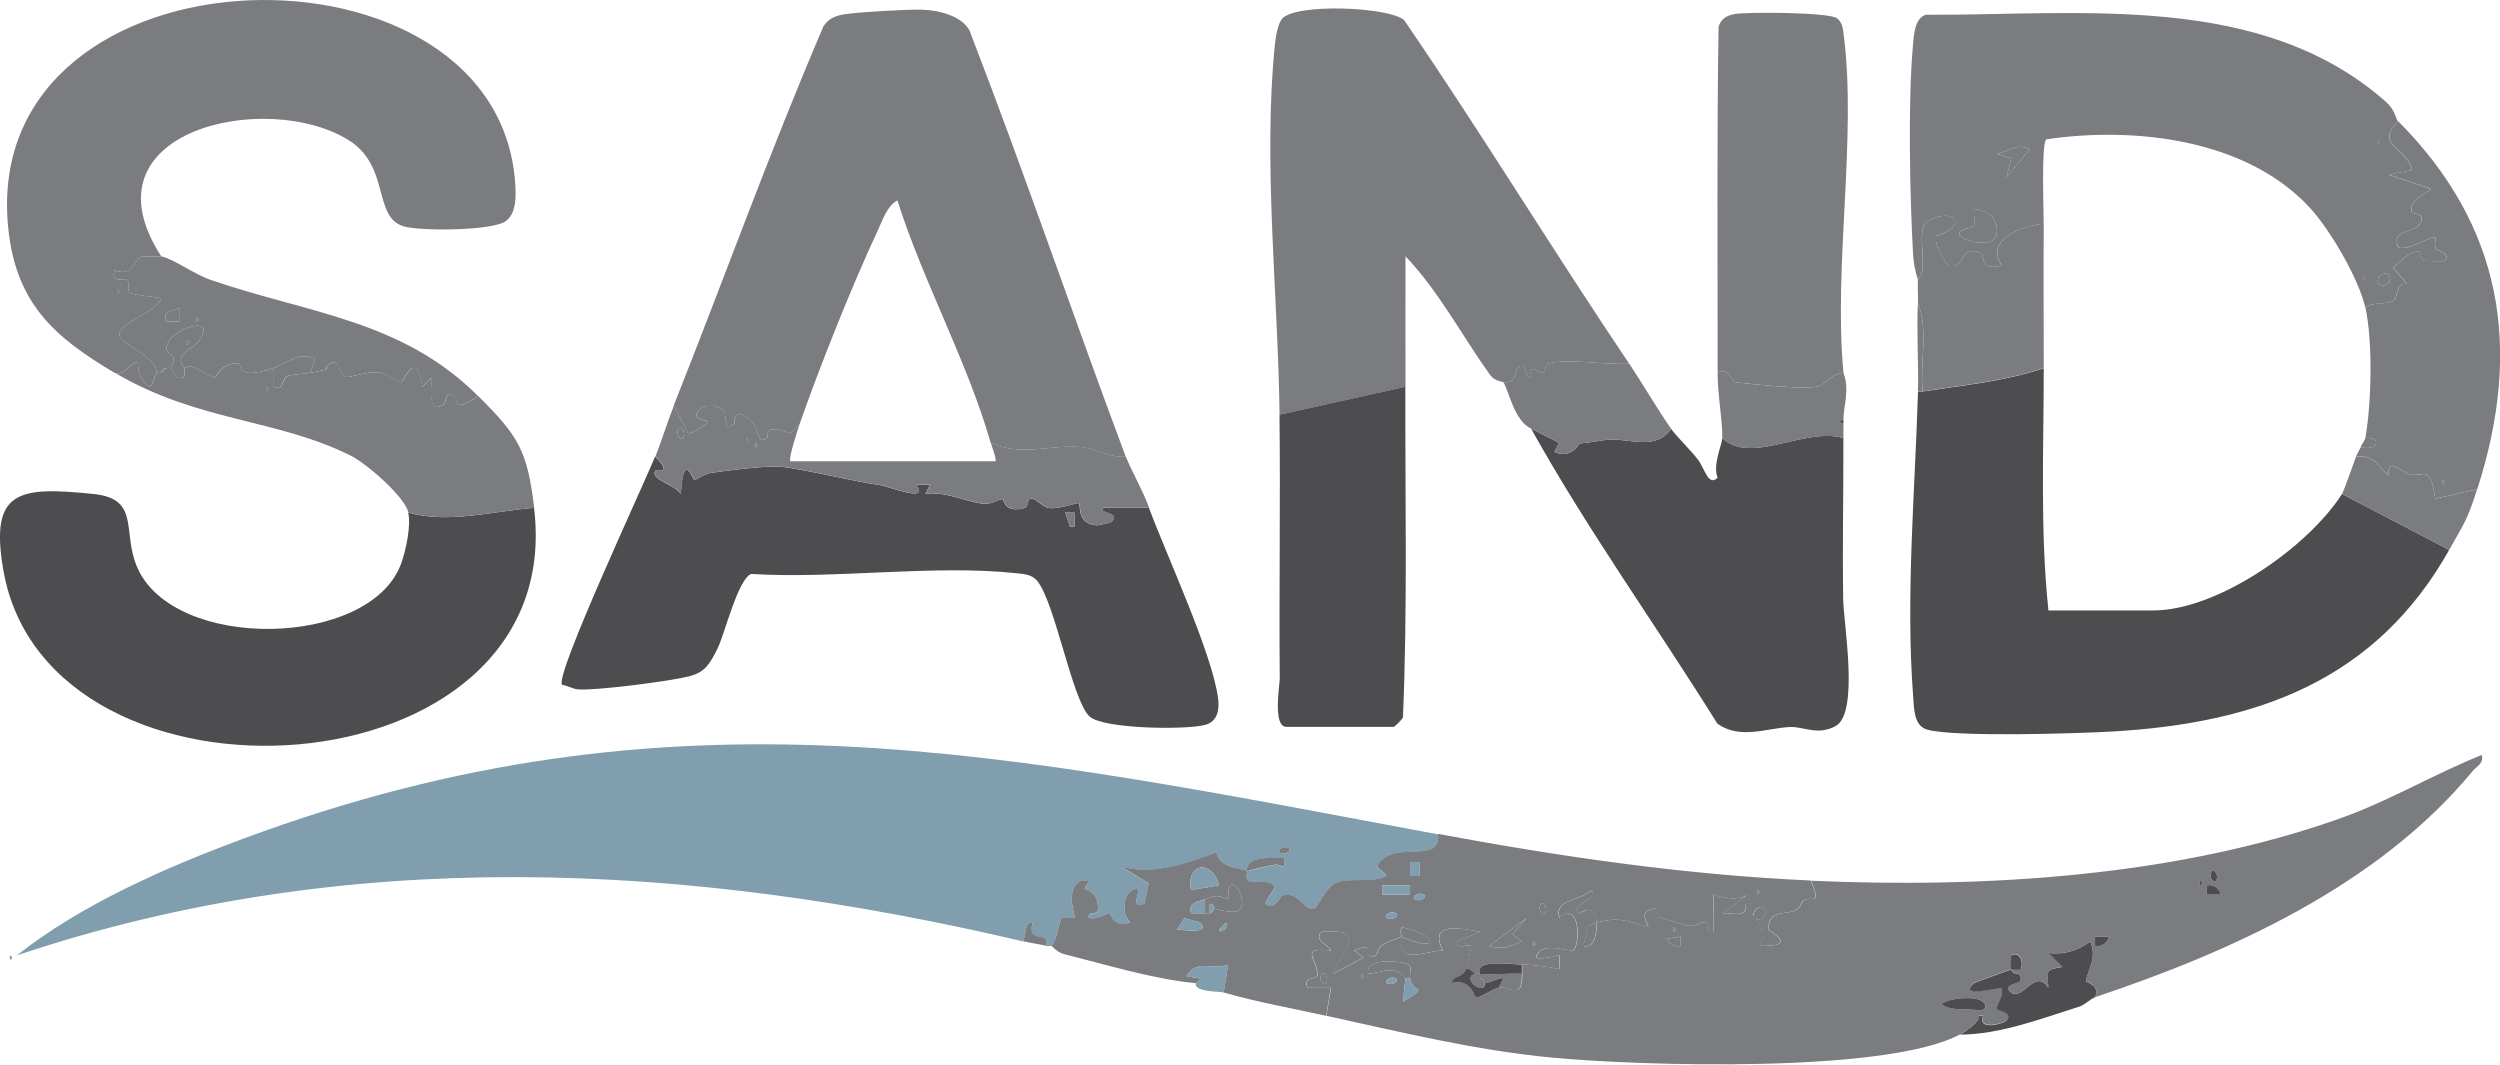
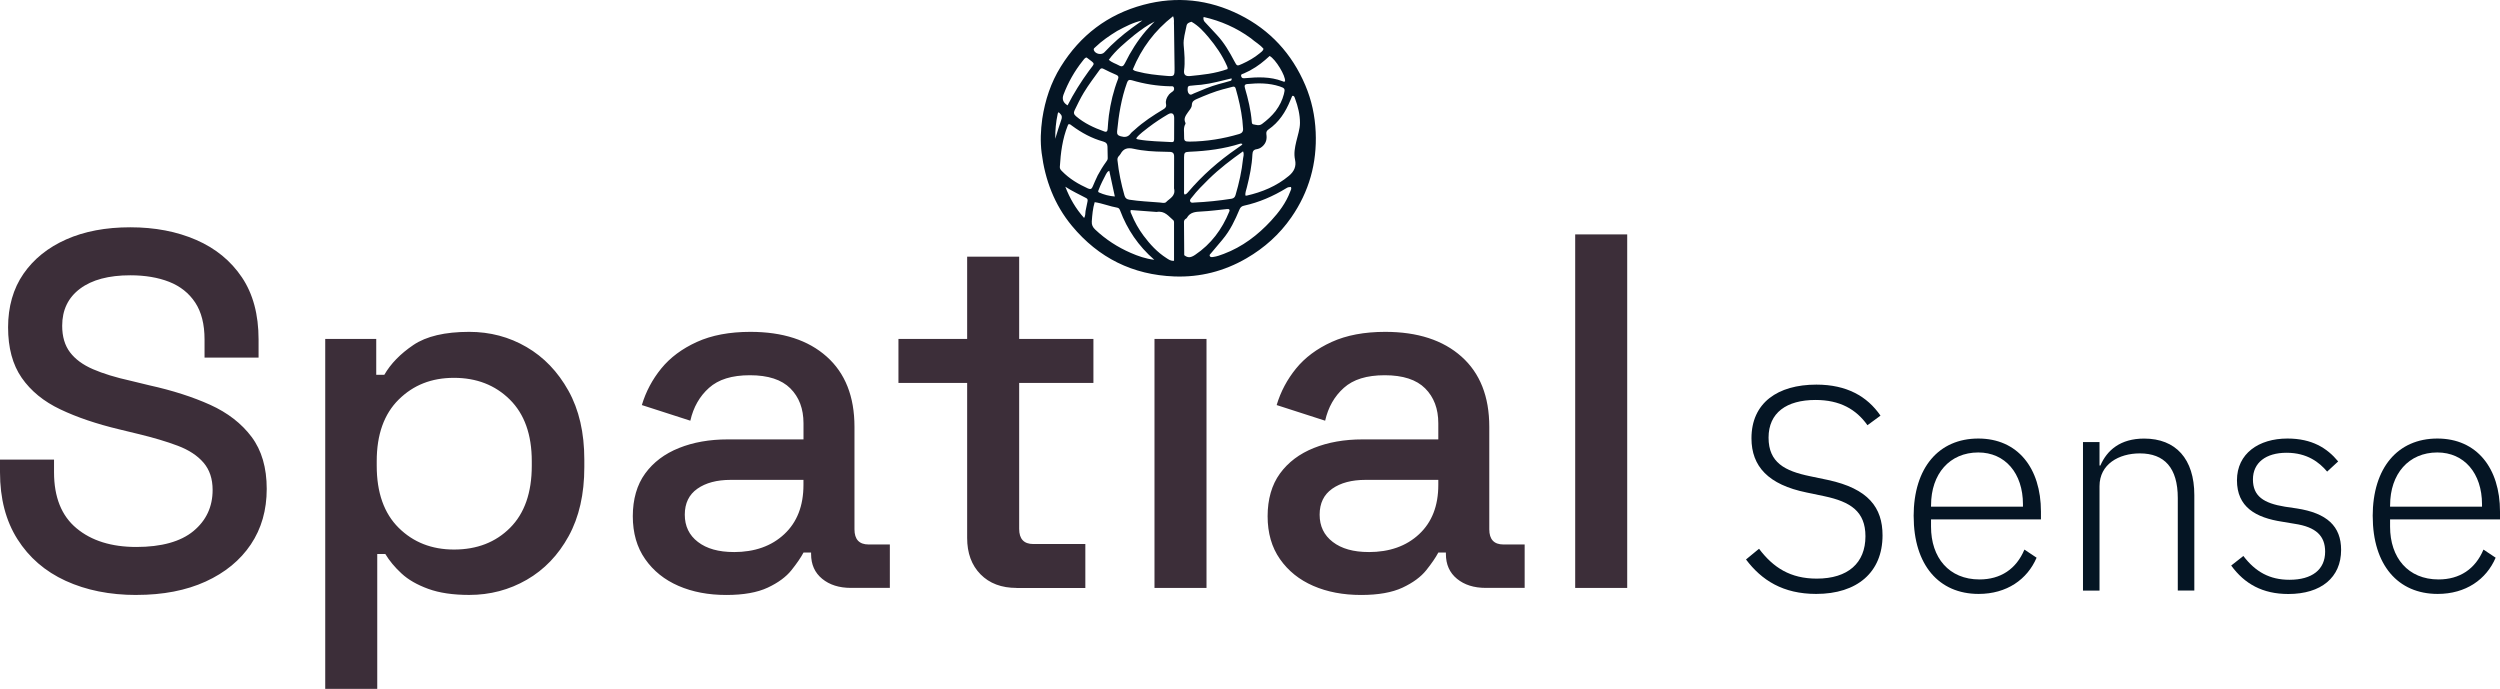
- <svg xmlns="http://www.w3.org/2000/svg" id="Layer_2" data-name="Layer 2" viewBox="0 0 394.63 168.02">
+ <svg xmlns="http://www.w3.org/2000/svg" viewBox="0 0 671.38 185.01">
+   <path d="M36.62 159.78c-7.14 0-13.47-1.27-18.99-3.8s-9.83-6.26-12.95-11.19S0 133.87 0 126.82v-3.39h14.51v3.39c0 6.69 2.01 11.71 6.04 15.05 4.02 3.35 9.38 5.02 16.07 5.02s11.89-1.42 15.33-4.27 5.15-6.53 5.15-11.05c0-2.98-.81-5.42-2.44-7.32s-3.93-3.41-6.92-4.54c-2.98-1.13-6.56-2.19-10.71-3.19l-5.02-1.22c-6.06-1.45-11.33-3.23-15.8-5.36-4.48-2.12-7.93-4.95-10.38-8.48S2.17 93.41 2.17 87.9s1.38-10.4 4.14-14.38 6.58-7.05 11.46-9.22 10.62-3.26 17.22-3.26 12.5 1.13 17.7 3.39 9.29 5.61 12.27 10.04 4.48 9.99 4.48 16.68v4.88H54.93v-4.88c0-4.07-.84-7.37-2.51-9.9s-4-4.38-6.98-5.56c-2.98-1.17-6.47-1.76-10.44-1.76-5.79 0-10.29 1.2-13.49 3.59-3.21 2.4-4.81 5.72-4.81 9.97 0 2.9.7 5.27 2.1 7.12s3.46 3.37 6.17 4.54c2.71 1.18 6.1 2.22 10.17 3.12l5.02 1.22c6.15 1.36 11.57 3.1 16.28 5.22 4.7 2.13 8.41 5 11.12 8.61 2.71 3.62 4.07 8.27 4.07 13.97s-1.42 10.67-4.27 14.92-6.9 7.57-12.14 9.97c-5.24 2.39-11.44 3.59-18.58 3.59zm50.72 25.23V91.02h13.7v9.63h2.17c1.72-2.98 4.32-5.65 7.8-8s8.48-3.53 14.99-3.53c5.6 0 10.74 1.36 15.39 4.07 4.66 2.71 8.41 6.62 11.26 11.73s4.27 11.28 4.27 18.51v2.03c0 7.24-1.4 13.41-4.2 18.51-2.8 5.11-6.56 9.02-11.26 11.73s-9.86 4.07-15.46 4.07c-4.34 0-8-.54-10.99-1.63s-5.38-2.46-7.19-4.14c-1.81-1.67-3.25-3.41-4.34-5.22h-2.17v36.21H87.34zm34.59-37.43c6.15 0 11.17-1.94 15.05-5.83 3.89-3.89 5.83-9.45 5.83-16.68v-1.22c0-7.14-1.97-12.66-5.9-16.55s-8.93-5.83-14.99-5.83-10.92 1.95-14.85 5.83c-3.93 3.89-5.9 9.4-5.9 16.55v1.22c0 7.23 1.97 12.79 5.9 16.68s8.88 5.83 14.85 5.83zm73.1 12.2c-4.79 0-9.07-.81-12.82-2.44s-6.74-4.02-8.95-7.19c-2.22-3.16-3.32-7.01-3.32-11.53s1.11-8.43 3.32-11.46 5.24-5.31 9.09-6.85c3.84-1.54 8.21-2.31 13.09-2.31h20.34v-4.34c0-3.89-1.18-7.01-3.53-9.36s-5.97-3.53-10.85-3.53-8.46 1.13-10.99 3.39-4.2 5.2-5.02 8.82l-13.02-4.2c1.08-3.62 2.83-6.89 5.22-9.83 2.4-2.94 5.58-5.31 9.56-7.12s8.77-2.71 14.38-2.71c8.68 0 15.51 2.22 20.48 6.65s7.46 10.71 7.46 18.85v27.53c0 2.71 1.27 4.07 3.8 4.07h5.7v11.66h-10.44c-3.17 0-5.74-.81-7.73-2.44s-2.98-3.84-2.98-6.65v-.41h-2.03c-.72 1.36-1.81 2.94-3.25 4.75-1.45 1.81-3.57 3.37-6.37 4.68s-6.51 1.97-11.12 1.97zm2.03-11.52c5.61 0 10.13-1.6 13.56-4.81 3.44-3.21 5.15-7.62 5.15-13.22v-1.36h-19.53c-3.71 0-6.69.79-8.95 2.37s-3.39 3.91-3.39 6.98 1.17 5.52 3.53 7.32c2.35 1.81 5.56 2.71 9.63 2.71zm75.96 9.63c-4.07 0-7.3-1.22-9.7-3.66s-3.59-5.7-3.59-9.76v-41.64h-18.45v-11.8h18.45V68.92h13.97v22.11h19.94v11.8H273.7v39.2c0 2.71 1.27 4.07 3.8 4.07h13.97v11.8h-18.45zm37.02 0V91.03h13.97v66.86h-13.97zm55.47 1.89c-4.79 0-9.07-.81-12.82-2.44s-6.74-4.02-8.95-7.19c-2.22-3.16-3.32-7.01-3.32-11.53s1.11-8.43 3.32-11.46 5.24-5.31 9.09-6.85c3.84-1.54 8.21-2.31 13.09-2.31h20.34v-4.34c0-3.89-1.18-7.01-3.53-9.36s-5.97-3.53-10.85-3.53-8.46 1.13-10.99 3.39-4.2 5.2-5.02 8.82l-13.02-4.2c1.08-3.62 2.83-6.89 5.22-9.83 2.4-2.94 5.58-5.31 9.56-7.12s8.77-2.71 14.38-2.71c8.68 0 15.51 2.22 20.48 6.65s7.46 10.71 7.46 18.85v27.53c0 2.71 1.27 4.07 3.8 4.07h5.7v11.66h-10.44c-3.17 0-5.74-.81-7.73-2.44s-2.98-3.84-2.98-6.65v-.41h-2.03c-.72 1.36-1.81 2.94-3.25 4.75-1.45 1.81-3.57 3.37-6.37 4.68s-6.51 1.97-11.12 1.97zm2.04-11.52c5.61 0 10.13-1.6 13.56-4.81 3.44-3.21 5.15-7.62 5.15-13.22v-1.36h-19.53c-3.71 0-6.69.79-8.95 2.37s-3.39 3.91-3.39 6.98 1.17 5.52 3.53 7.32c2.35 1.81 5.56 2.71 9.63 2.71zm55.47 9.63V62.95h13.97v94.94h-13.97z" fill="#3c2e39" />
+   <g fill="#051524">
+     <path d="M468.89,150.25l3.5-2.88c3.82,5.06,8.41,8.02,15.5,8.02,8.41,0,13.08-4.21,13.08-11.37,0-6.7-4.05-9.27-10.98-10.75l-4.83-1.01c-10.28-2.1-14.8-7.01-14.8-14.56,0-9.5,7.01-14.41,17.44-14.41,8.1,0,13.63,3.12,17.21,8.33l-3.5,2.57c-3.04-4.28-7.4-6.78-13.94-6.78-7.79,0-12.62,3.43-12.62,10.12s4.36,8.96,11.14,10.36l4.83,1.01c10.82,2.34,14.64,7.4,14.64,14.87,0,9.89-6.78,15.73-17.83,15.73-8.88,0-14.64-3.66-18.85-9.27Z" />
+     <use href="#B" />
+     <path d="M559.39 158.58v-39.87h4.44v6.31h.23c1.79-4.13 5.37-7.24 11.76-7.24 8.49 0 13.47 5.45 13.47 15.19v25.62h-4.44v-24.84c0-8.1-3.58-11.99-10.2-11.99-5.61 0-10.82 2.88-10.82 8.8v28.04h-4.44zm39.8-6.7l3.27-2.57c3.27 4.28 7.09 6.39 12.38 6.39 6.07 0 9.58-2.73 9.58-7.55 0-4.21-2.41-6.62-8.18-7.48l-3.27-.55c-7.24-1.09-12.23-3.97-12.23-11.14s5.84-11.21 13.55-11.21c6.62 0 10.67 2.57 13.63 6.15l-2.96 2.73c-2.1-2.49-5.37-5.06-10.9-5.06s-9.03 2.65-9.03 7.16 2.88 6.39 8.57 7.32l3.19.47c8.1 1.25 11.92 4.75 11.92 11.14 0 7.4-5.37 11.84-14.17 11.84-6.93 0-11.76-2.73-15.34-7.63z" />
+     <use href="#B" x="123.28" />
+     <path d="M279.9 31.9c.77-5.04 2.31-9.71 4.97-13.99 5.24-8.43 12.59-14.05 22.2-16.62C316-1.1 324.65-.15 332.88 3.95c8.2 4.09 14.07 10.48 17.66 18.94 1.71 4.02 2.6 8.22 2.79 12.58.37 8.35-1.77 16.01-6.53 22.88-3.17 4.58-7.23 8.22-12.06 11.02-6 3.48-12.48 5.13-19.38 4.87-11.15-.42-20.34-4.97-27.48-13.57-4.73-5.7-7.23-12.35-8.15-19.63-.38-3.02-.26-6.04.17-9.13m59 7.51c-.41.36-.92.57-1.44.65-.83.12-1.08.6-1.12 1.37-.14 3-.75 5.93-1.48 8.83-.18.72-.47 1.44-.42 2.22.15.03.25.07.34.05 4.17-.95 8.03-2.54 11.36-5.32 1.41-1.17 2.03-2.56 1.65-4.3-.37-1.7-.05-3.29.33-4.92.38-1.65.98-3.31.99-4.97.01-2.22-.53-4.42-1.31-6.52-.12-.32-.16-.74-.63-.79-.06.04-.15.06-.17.11-.17.36-.32.73-.47 1.1-1.28 3.14-3.05 5.9-5.9 7.86-.46.32-.63.7-.54 1.28.19 1.25-.03 2.39-1.18 3.35m-23.62 11.14l.02-8.48c.02-.91-.34-1.28-1.19-1.29l-1.5-.04c-2.76-.04-5.52-.19-8.21-.8-1.61-.36-2.7-.06-3.48 1.38-.12.23-.32.42-.5.62-.28.32-.38.67-.33 1.1.34 3.21 1 6.35 1.88 9.45.2.7.58 1.01 1.31 1.13 2.7.42 5.42.53 8.13.75.59.05 1.37.28 1.74-.11.95-1 2.67-1.6 2.12-3.72m13.32-26.62c-2.48.66-4.85 1.64-7.2 2.66-.73.32-1.3.64-1.33 1.62-.02.76-.65 1.35-1.08 1.99-.54.8-1.19 1.63-.67 2.72.05.11.09.28.03.37-.62 1.02-.32 2.15-.36 3.22-.05 1.32.16 1.53 1.47 1.52 4.55-.04 9-.76 13.36-2.05.7-.21 1.06-.66 1.01-1.4l-.19-2.28c-.34-2.88-.98-5.69-1.78-8.48-.13-.47-.38-.66-.88-.51-.73.21-1.48.38-2.37.63m-33.87 23.25c.69-1.29 1.45-2.54 2.31-3.72.22-.3.44-.59.43-.98l-.06-3.09c-.01-.76-.38-1.18-1.14-1.39-3.08-.85-5.84-2.36-8.4-4.25-.26-.19-.49-.46-.91-.42-.07.12-.18.25-.23.4-1.42 3.56-1.9 7.3-2.12 11.09-.03.49.25.8.56 1.12 2 2.06 4.41 3.5 7.01 4.67.69.31 1.02.09 1.28-.57.36-.93.81-1.82 1.28-2.86m33.55 17.16l-3.08 3.66c-.18.22-.5.42-.33.76.19.37.57.28.9.24.99-.13 1.93-.48 2.86-.83 4.99-1.88 9.12-5.03 12.7-8.9 2.12-2.3 4-4.8 5.12-7.78.15-.4.47-.82.19-1.3-.7.06-.76.07-1.23.35-3.54 2.16-7.3 3.8-11.37 4.69-.6.13-.95.43-1.2 1.03-1.19 2.82-2.47 5.6-4.56 8.07m-14.4-38.93c.27-.24.52-.53.83-.71.42-.25.66-.55.56-1.05-.13-.63-.64-.47-1.04-.48a38.51 38.51 0 0 1-10.29-1.62c-.78-.23-1.06 0-1.31.69-1.52 4.22-2.22 8.6-2.65 13.04-.08.77.23 1.12.97 1.32 1.06.3 1.93.25 2.64-.71.29-.39.72-.68 1.09-1.02 2.34-2.15 4.99-3.87 7.7-5.5.56-.34.89-.66.74-1.42-.17-.87.11-1.71.78-2.54m-22.87-.52c-.91 1.51-1.68 3.1-2.44 4.68-.34.69-.23 1.14.34 1.63 2.24 1.92 4.85 3.12 7.59 4.1.71.26.88-.12.93-.72.09-1.19.16-2.38.32-3.57.45-3.37 1.24-6.65 2.47-9.82.2-.53.08-.85-.48-1.09a48.62 48.62 0 0 1-3.43-1.61c-.46-.24-.73-.17-1.01.22-1.43 2-2.94 3.95-4.29 6.18m28.93-19.05c-.59.17-1.2.38-1.33 1.05-.32 1.75-.92 3.55-.77 5.27.2 2.26.4 4.47.11 6.73-.15 1.2.41 1.65 1.61 1.53 1.65-.17 3.31-.33 4.94-.59 1.76-.28 3.49-.7 5.12-1.28.08-.4-.07-.63-.17-.87-1.24-2.83-2.98-5.34-4.95-7.69-1.3-1.54-2.66-3.06-4.57-4.15m-4.69.99c-.08-.76.15-1.56-.25-2.48-4.96 3.87-8.49 8.64-10.81 14.29.41.44.86.47 1.27.58 2.48.67 5.02.92 7.57 1.14 2.34.2 2.39.2 2.37-2.18l-.15-11.36m-21.3 47.47c-.51 1.69-.66 3.44-.78 5.19-.06.92.27 1.56.93 2.18 2.81 2.65 6.01 4.73 9.54 6.26 1.95.85 3.96 1.56 6.32 1.85-4.3-3.74-7.26-8.14-9.18-13.24-.14-.36-.33-.68-.73-.75-2.04-.35-3.95-1.16-6.1-1.49m24.06 14.25c.93.72 1.67.73 2.9-.09 4.3-2.89 7.24-6.86 9.18-11.62.08-.19.14-.38 0-.57-.17-.15-.37-.13-.57-.12-2.31.23-4.62.55-6.94.66-1.57.08-3.03.16-3.89 1.74-.06.11-.2.17-.31.24a.94.94 0 0 0-.45.84l.07 8.93m-7.43-11.63l-6.94-.52c-.17.5.06.78.18 1.08.84 2.08 1.93 4.02 3.26 5.81 1.74 2.33 3.69 4.45 6.17 6.03.57.36 1.12.81 2.02.71V59.74c0-.19-.04-.45-.16-.56-1.28-1.06-2.3-2.66-4.53-2.26m14.02-8.83c-1.58 1.56-3.17 3.13-4.52 4.9-.26.34-.68.65-.45 1.13.21.45.71.29 1.08.27 3.35-.15 6.68-.5 10-1.02.6-.1.92-.43 1.08-1 .94-3.19 1.67-6.42 2.01-9.73.06-.6.36-1.21 0-2-3.24 2.29-6.31 4.63-9.2 7.45m11.25-37.85c-3.8-2.78-8.03-4.63-12.63-5.68a1.35 1.35 0 0 0 .38 1.41l3.19 3.43c1.95 2.09 3.36 4.53 4.68 7.04.71 1.34.71 1.35 2.11.71 1.67-.76 3.26-1.65 4.68-2.83.4-.33.87-.62 1.05-1.19-.94-1.16-2.26-1.84-3.46-2.9m6.75 19.51c1.01-1.35 1.75-2.82 2.17-4.46.37-1.45.27-1.61-1.14-2.08-2.85-.93-5.76-.92-8.69-.63-.73.07-.81.44-.62 1.11.86 2.94 1.57 5.91 1.82 8.97.03.31.05.68.39.74.79.12 1.56.5 2.38-.11 1.34-1 2.58-2.1 3.7-3.53m-9.5 8.81c-4.43 1.42-9 2-13.63 2.19-1.33.05-1.52.22-1.52 1.51v8.98c0 .35-.12.74.2 1.03.52-.24.52-.24.84-.62 3.85-4.54 8.28-8.43 13.19-11.8.41-.28.83-.56 1.22-.87.33-.26.28-.44-.29-.41m-24.66-4.41c-1.16.95-2.45 1.77-3.35 2.98.18.28.39.27.58.31 2.95.53 5.94.52 8.92.71.66.04.67-.37.68-.83l.02-5.67c-.01-1.2-.65-1.55-1.68-.95-1.74 1.03-3.44 2.13-5.16 3.45m27.27-15.26c-.57.27-1.15.53-1.71.82-.32.16-.87.14-.73.74.15.61.6.58 1.1.53 3.36-.31 6.71-.43 9.94.8.23.09.48.27.74.05.23-1.39-2.54-5.98-4.14-6.81-1.54 1.43-3.18 2.78-5.21 3.86m-43.26.07c1.58-2.19 1.81-1.61-.61-3.47-.05-.04-.13-.03-.2-.05-.44.2-.68.61-.97.97-2.17 2.73-3.86 5.73-5.1 8.99-.45 1.2-.13 2.17 1.09 2.9 1.64-3.24 3.57-6.3 5.79-9.35m12.07-9.49c-2.43 2.02-4.9 4.01-6.79 6.6.87.79 1.87 1.02 2.73 1.51.8.46 1.2.22 1.6-.59 1.54-3.14 3.4-6.09 5.68-8.75.73-.85 1.53-1.64 2.3-2.46-1.97.99-3.71 2.27-5.52 3.68m-4.54-1.14c-2.07 1.27-4.08 2.63-5.84 4.33-.22.21-.58.39-.43.82.36 1.04 2.06 1.41 2.81.61 2.25-2.42 4.73-4.58 7.39-6.54l2.83-2.03c-2.41.49-4.52 1.61-6.76 2.81m-8.48 48.3l.5-2.43c.07-.36.13-.74-.29-.96-1.89-1-3.84-1.89-5.66-3.08 1.19 3.09 2.79 5.89 5.05 8.4.38-.63.3-1.21.39-1.92m5.46-9.78c-.67 1.3-1.36 2.58-1.87 3.96-.11.29-.4.69.01.88a12.7 12.7 0 0 0 4.26 1.09l-1.49-6.9c-.54.18-.64.56-.92.97m25.63-24.08c-.89.08-1.79.13-2.67.24-.37.04-.89 0-.96.52-.08.58-.1 1.22.35 1.69.43.45.88.05 1.28-.12 2.2-.93 4.39-1.88 6.7-2.51.93-.25 1.86-.48 2.78-.77.28-.09.79-.06.65-.76-2.66.61-5.26 1.38-8.13 1.71m-38 7.67c-.46-.56-.51-.04-.58.24-.47 2.15-.66 4.33-.64 6.6.55-1.75 1.02-3.43 1.62-5.08.25-.69.22-1.2-.4-1.77z" />
+   </g>
  <defs>
-     <style>.cls-1{fill:#7b7c7f}.cls-2{fill:#809ead}.cls-3{fill:#4d4d4f}</style>
+     <path id="B" d="M513.91 138.64c0-13.08 6.78-20.87 17.37-20.87s16.82 7.94 16.82 19.62v2.1h-29.52v1.95c0 8.33 4.83 14.17 13.01 14.17 5.69 0 9.89-2.8 12.07-8.02l3.27 2.18c-2.49 5.84-8.02 9.73-15.57 9.73-10.67 0-17.44-7.79-17.44-20.87zm4.67-2.96v.39h24.69v-.62c0-8.41-4.83-13.94-11.99-13.94-7.71 0-12.69 5.76-12.69 14.17z" />
  </defs>
-   <g id="Layer_1-2" data-name="Layer 1">
-     <path d="M226.99 131.66c.49 4.52-5.51 1.51-8.61 3.89-2.07 1.59-.13 1.64.52 2.73-2.47 1.27-5.83.14-8.07 1.13-1.5.66-3.07 4.06-3.38 4.09-1.85.18-2.42-2.94-5.09-2.08-.24.08-1.16 2.42-2.57 1.28-.21-.17 1.17-2.07 1.45-2.57-.8-1.67-3.62-.3-4.33-1.19-.3-.38.05-1.26-.07-1.38 1.52-.45 2.93-.8 4.51-1.04.9-.14 1.65 1.31 1.37-1.16-1.48.18-6.22-.38-5.88 2.2-.52-.54-4.33-.28-4.83-2.99-4.87 1.81-9.9 3.61-15.03 2.26l4.33 2.63-.66 3.25c-2.9 1.03.42-3.25-1.82-2.21-1.55.72-1.86 3.89-.38 5.15-2.58 1.05-3.06-1.39-3.26-1.38-.82.04-2.14 1.07-3.35.64-.08-1.41 1.63.03 1.49-1.78-.19-2.52-1.94-2.5-2.09-2.76-.18-.32 1.64-1.64-.51-1.33-2.84 1.23-.87 5.66-1.11 5.88-.17.15-1.55-.29-2.03.13s-.7 3.44-1.65 4.29c-.23-.06-.5.06-.74 0 .47-2.63-3.07-.12-2.21-3.67-1.15-.21-1.07 1.82-1.46 2.94-53.02-12.48-106.55-15.33-158.88 2.2 10.15-8.02 23.48-13.87 35.66-18.39 68.23-25.36 120.4-13.42 188.68-.72Zm-23.54 2.22c-1.03-.53-1.96.47-1.46.72 1.03.53 1.96-.47 1.46-.72Z" class="cls-2" />
-     <path d="M285.84 139.02c27.36 1.21 57.78-.61 83.84-9.94 7.62-2.73 14.59-6.92 22.08-9.91.32 1.38-.78 1.74-1.47 2.57-14.92 18.06-38.16 28.5-59.58 35.67.92-1.93-1.48-2.4-1.45-2.54.35-1.9 1.81-3.56.71-6.29-2.03 1.52-4.06 2.12-6.6 1.83l2.2 2.21c-2.73.45-2.41.45-2.22 3.31-2.02-3.28-4.14 2.14-5.87.73-1.53-1.25 1.42-1.45 1.48-1.84.29-1.81-1.19-.55-1.48-1.84.32-.13 1.35.17 1.47 0 .55-.75.11-3.02-1.47-2.2.08.7-.15 1.58 0 2.2-1.07.43-5.65 2-5.89 2.21-2.66 2.43 4.23.55 4.41.73.34 1.15-.8 2.44-.77 3.26.01.34 2.74.55 1.51 1.88-.48.52-4.6 1.62-3.68-.72h-.71c.33.86-2.18 2.52-2.95 2.94-11.52 6.2-50.47 4.98-64.35 3.67-12.18-1.15-23.84-4.01-35.68-6.61l.74-4.41h-3.68c-.88-1.88 1.47-1.25 1.53-1.91.23-2.47-3.14-4.58 2.14-3.98-.14-.76-2.87-1.65-1.47-2.93.13-.12 3.13-.14 3.56.12 2.4 1.47-1.7 4.76-1.72 6.48l4.79-2.56-1.46-1.09c3.16-1.39 1.81.36 2.24.67 1.48 1.04 1.34-.96 1.97-1.41.99-.71 2.78-1.18 3.15-1.48.12-.09-.26-1.58.33-1.45 5.46 1.23 6.06 4.16-.33 1.45-.36 4.74 3.67 2.22 6.62 2.2-2.33-4.55 2.64-3.59 5.88-2.93l-3.67 1.47c-.23 1.44 1.77.4 2.21.73.15.11-.68 3.5-.74 3.67-.55 1.45-2.2.95-2.2 2.2 2.89-.74 3.52 2.04 3.72 2.17.64.39 2.37-1.18 3.63-1.42 1.86-.36 3.75 2.04 3.68-2.21v-1.47c1.68.04 4.22.32 5.88.74v-2.21c-.12-.14-5.46 1.62-2.94-.73 1.04-.97 4.9.14 5.11-.01 1.21-.85 1.09-8.09-2.16-5.15-.86-2.96 3.11-2.59 5.13-4.41.92 1.76-3.65 2.25-2.19 3.68.22.22 2.64-2.07 2.94 1.47-2.56.69-.94.92-2.21 3.67 1.96.68 2.3-2.56 2.21-3.67 3.45-.93 4.82-.28 8.09.73.3-.28-1.91-2.61 1.12-2.95.21-.02.23 1.19.89 1.43.54.19 3.98 1.23 4.37 1.3.95.17 1.96-.66 2.74-.58.85.09-.07 1.87 1.17 1.53l.02-5.89c1.62.59 3.94.97 5.51.03l-4.05 2.92c1.77-.05 4.02.8 3.68-1.46h.72c-.38 1.27.39 1.58.74 2.2-.78-.78.65-2.29 1.47-1.47s-.69 2.25-1.47 1.47c1.01 1.78 1.85 2.02.74 4.41 6.37.18 1.42-2.3 1.41-2.61-.07-3.23 2.6-2.18 4.3-3.03.76-.38.74-1.13 1.17-1.47 1.23-.98 2.9 1.14 1.2-3.17Zm63.98 0c.53-1.03-.47-1.96-.72-1.46-.53 1.03.47 1.96.72 1.46Zm-2.56 0v.74c.48-.25.48-.49 0-.74Zm3.3 2.2c-.25-1.06-1.19-1.69-2.2-1.46v1.46h2.2Zm-86.42 5.16v.74c.48-.25.48-.49 0-.74Zm1.1 1.47-2.2.36c.67.78 1.12 1.34 2.2 1.1v-1.46Zm67.67 0h-2.2v1.46c1.01.23 1.96-.4 2.2-1.46Zm-110.33 6.62c-.11-.57.28-1.74-.08-2.11-.59-.6-7.16-1.48-6.53 1.37 2.28-.2 4.23-1.55 5.88.74l-.38 3.66c4.36-2.78 1.63-1.05 1.11-3.66Zm-13.25.73c.53-1.03-.47-1.96-.72-1.46-.53 1.03.47 1.96.72 1.46Zm5.53-1.47v.74c.48-.25.48-.49 0-.74Zm5.51.74c-1.03-.53-1.96.47-1.46.72 1.03.53 1.96-.47 1.46-.72Zm92.68 3.69c-.95-.98-5.4-.7-6.61.35 1.44 1.11 3.77.71 5.67.93 1.47.17 1.59-.62.95-1.28ZM177.71 72.09c-2.4.26-5.18-1.37-6.95-1.51-5.26-.44-9.55 1.56-14.38-.69-3.64-12.72-10.7-25.53-14.72-38.25-1.61.83-2.33 3.09-3.06 4.65-4.11 8.79-9.17 21.47-12.38 30.65l-1.48 1.46c-4.69-1.58-3.18.33-3.68.73-1.56 1.26-1.3-1.78-2.64-2.85-2.91-2.34-2.36.53-2.51.65-1.75 1.35-1.24-1.46-1.61-1.99-.72-1.03-3.54-1.33-4.26.17s2.3.93 1.45 1.81c-.11.12-2.43 1.77-2.9 1.45L106.35 64c7.93-19.92 15.17-40.14 23.64-59.85.76-1.21 1.91-1.68 3.26-1.89 2.31-.36 9.92-.8 12.34-.73 2.68.08 6.99 1.09 7.75 4.08 8.49 21.99 16.14 44.53 24.36 66.48Z" class="cls-1" />
-     <path d="M322.61 58.11c0 12.7-.59 25.69.74 38.25h16.55c10.16 0 24.46-10.02 29.79-18.39l16.92 8.83c-11.58 20.58-30.28 27.38-53.33 28.68-5.44.31-24.94.91-29.11-.32-2.06-.61-2.03-3.3-2.17-5.16-1.21-15.76.29-32.48.76-48.2h.74c6.45-1 12.92-1.6 19.12-3.68Z" class="cls-3" />
-     <path d="M25.45 40.46c-.16-.03-3.06.03-3.22.08-1.02.3-1.11 3.29-4.14 2.13-.65 2.33 1.47.96 2.07 1.61.35.38-.04 1.57.26 1.9.36.39 4.05.63 5.03.91-.74 2.27-6.15 3.54-6.59 5.56-.35 1.6 6.04 3.54 5.85 6.2-.68.86-.51 3.94-2.53.66-.43-.69-.35-2.05-.42-2.13-.81-.83-2.05 2.18-3.67 1.47C8.42 53.14 2.37 47.73 1.26 35.59c-4.15-45.61 78.54-47.22 80.11-5.76.07 1.73-.01 3.93-1.53 5.07-2.06 1.55-13.59 1.62-16.18.81-4.8-1.49-2.08-9.43-8.54-13.53-12.82-8.12-42.64-1.7-29.67 18.27Zm-6.98 5.15v.74c.48-.25.48-.49 0-.74ZM201.98 65.47c-.21-18.54-2.64-39.93-.73-58.47.12-1.12.44-3.21 1.12-4.03 2.07-2.47 16.71-1.92 19.27.19 12.19 17.81 23.46 36.33 35.51 54.22-3.63.33-9.34-.87-12.75 0-.54.14-.48 1.26-.65 1.34-.94.46-2.41-1.83-2.06.86-1.08.38-.55-2.87-2.18-1.46-.3.26-.19 2.61-2.22 2.2-.07-.1-1.32-.08-2.1-1.17-4.44-6.19-8.03-13.12-13.33-18.69-.03 6.86.01 13.74 0 20.6L202 65.47Z" class="cls-1" />
-     <path d="M103.42 72.09c2.99 2.92.09 2.04 0 2.21-.74 1.49 3.03 2.12 4.04 3.66.48-7.09 1.86-2.15 2.17-2.19.42-.06 1.53-.96 2.59-1.12 2.63-.38 8.33-1.12 10.72-.99 3.03.17 11.67 2.33 16.05 2.93 1.24.17 7.89 2.89 5.6-.08h2.22l-.74 1.46c3.05-.51 6.7 1.35 9.21 1.55 1.3.1 2.22-.67 2.98-.73.21-.02.2 2.31 3.51 1.39.59-.16.42-1.51.85-1.5 1.07.03 1.77 1.3 2.98 1.51 1.49.25 4.56-.93 4.72-.75.29.31-.36 3.19 2.7 3.48.43.04 2.37-.46 2.46-.55 1.46-1.59-1.85-1.14-1.46-2.19h7.35c2.81 7.54 9.94 22.88 10.9 29.98.25 1.82-.05 3.72-2.01 4.26-2.98.82-16.11.67-18.28-1.33-2.72-2.51-5.4-17.85-8.23-21.36-.86-1.07-2.1-1.12-3.34-1.25-13.03-1.39-28.52.94-41.82.12-2.05.7-4.17 9.35-5.27 11.65-1.97 4.12-2.93 4.3-7.43 5.07-3.08.53-11.78 1.66-14.55 1.51-.85-.05-1.76-.59-2.63-.74-1.12-1.6 12.9-31.54 14.68-36Zm66.2 8.83h-1.47l.74 2.2h.72v-2.2Z" class="cls-3" />
-     <path d="M378.52 19.13c-3.8 3.99 1.41 3.89 2.19 7.73l-3.65.72 6.62 2.22c.01.49-3.6 1.54-2.97 3.68.12.4 1.96.12 1.48 1.46-.79 2.22-4.72.83-3.67 4.05 1.46.87 5.39-1.99 5.88-1.47.13.14-.2 1.11.04 1.61.3.64 2.57.8 1.43 2.07-.11.12-3.07 0-3.23-.03-.55-.07-.45-1.46-.83-1.49-1.25-.09-3.17 1.68-4.03 2.63l2.19 2.55c-1.89-.43-1.32 2-2.16 2.6-1 .71-3.27.14-4.45 1.09-1.01-4.54-5.58-12.36-8.81-15.83-10.06-10.81-27.65-12.77-41.52-10.73-.85.6-.41 11.34-.43 13.32-3.43.33-9.37 2.51-6.62 6.61-4.6 1.08-1.42-2.62-4.82-2.24-1.85.21-1.06 2.72-3.63 2.28-.89-1.23-2.21-3.2-1.91-4.73 5.86-1.81 1.99-4.86-1.69-1.99-1.05.81-.27 5.49-.43 7.12-.09.94-.76 1.68-.76 1.78-.42-1.31-.69-2.62-.76-4.01-.51-9.32-.83-24.06 0-33.17.14-1.54.27-4.05 1.99-4.63 24.42.12 53.02-3.7 72.74 13.82 1.29 1.14 1.54 2.72 1.8 2.97Zm-3.31 2.94v.74c.48-.25.48-.49 0-.74Zm-54.81 1.48c-2.06-.99-3.19.28-5.14.74l2.21.73-.74 2.93 3.67-4.4Zm-6.08 10.49c-.4-.42-2.43-1.28-2.73-.94-.09 2.05.81 2.56-1.08 2.98-3.76.85 2.08 3.16 4.05 1.84 1.17-.92.61-2.98-.24-3.88ZM373 43.4v.74c.48-.25.48-.49 0-.74Zm4.04 0c-.8-.8-2.27.66-1.46 1.46s2.27-.66 1.46-1.46Z" class="cls-1" />
-     <path d="M64.44 80.91c6.4 1.8 13.39-.25 19.86-.74 5.57 45.74-76.71 50.51-83.77 9.85-2.19-12.61 2.31-13.28 14.25-12.04 7.42.76 4.46 5.96 6.86 11.53 5.77 13.41 36.79 12.8 41.67-.52.75-2.06 1.61-6 1.12-8.07ZM241.7 67.67l4.41 2.23-.74 1.44c2.73 1.22 3.8-1.32 4.03-1.34 1.81-.14 3.36-.53 4.57-.61 3.16-.21 7.49 1.81 9.8-1.72.86 1.23 3.08 3.33 4.28 4.92 1.03 1.35 1.64 4.28 3.08 2.81-.83-1.93.72-5.28.73-6.25 4.58 4.31 13-1.8 19.12 0 .03 8.45-.16 16.95-.03 25.41.06 3.88 2.57 18.02-1.21 20.06-2.86 1.54-5.04.04-7.22.14-3.62.17-7.83 2.03-11.43-.53-9.69-15.55-20.5-30.58-29.39-46.54Z" class="cls-3" />
-     <path d="M290.99 58.85c-2.24.15-2.66 2.12-4.7 2.26-3.24.23-9.21-.42-12.45-.78-.46-.05-.76-2.37-2.71-1.48.02-18.21-.14-36.44.15-54.65.4-1.2 1.24-1.74 2.45-1.97 2.06-.39 15.06-.28 16.23.64.9.71.93 1.58 1.07 2.61 2.1 16.1-1.64 36.77-.03 53.36Z" class="cls-1" />
-     <path d="M221.84 61.05c-.05 17.38.35 34.92-.38 52.21-.16.35-1.33 1.48-1.46 1.48h-16.92c-2.24 0-1.06-6.52-1.07-7.69-.12-13.86.12-27.74-.04-41.59l19.86-4.41Z" class="cls-3" />
-     <path d="m391.02 77.23-6.61 1.47c-.86-5.65-1.75-3.34-3.88-3.8-1.58-.34-3.72-2.98-3.49.12-1.5-1.11-2.02-3.3-5.14-2.94.21-.55.7-1.34.74-1.47 2.75.62 3.44-1.68.74-1.47.96-5.43 1.19-15.26 0-20.6 1.18-.95 3.45-.38 4.45-1.09.84-.6.28-3.03 2.16-2.6l-2.19-2.55c.85-.95 2.78-2.71 4.03-2.63.37.03.28 1.42.83 1.49.16.02 3.12.15 3.23.03 1.13-1.27-1.13-1.43-1.43-2.07-.24-.5.09-1.47-.04-1.61-.48-.53-4.42 2.33-5.88 1.47-1.05-3.22 2.88-1.83 3.67-4.05.48-1.34-1.37-1.06-1.48-1.46-.63-2.14 2.98-3.19 2.97-3.68l-6.62-2.22 3.65-.72c-.78-3.84-5.99-3.74-2.19-7.73 16.42 16.48 19.7 35.72 12.5 58.11Zm-5.52-1.47v.74c.48-.25.48-.49 0-.74ZM18.1 58.85c1.62.71 2.86-2.3 3.67-1.47.08.08 0 1.44.42 2.13 2.02 3.28 1.85.2 2.53-.66.1-.12.55.11.74 0 .27-.17.49-.51.74-.74.2-.03.64-.05.74 0 .67.35.43 1.88 1.84 1.49.74-.21.22-1.37.37-1.49 1.27-1 3.77 1.45 4.77 1.5.23.01.9-2.33 3.63-2.25.86.02-.61 2.82 5.58.75v2.94c2.04.6 1.12-1.28 2.39-1.72.7-.25 2.35-.27 3.5-.48 4-.72 1.75-.5 3-1.39 1.65-1.18 1.46 1.79 2.55 2.05.63.15 3.35-.91 5.13-.72s2.63 1.49 3.64 1.55c.31.02 2.4-5.58 3.34.71l1.46-1.46c0 2.03-.69 6.02 2.04 4.17.13-.08.14-2.26 1.6-1.17.63.47-.47 2.77 3.72-.07 6.37 6.37 7.72 8.55 8.83 17.65-6.47.48-13.46 2.54-19.86.74-.59-2.53-6.61-7.73-9.06-8.96-11.76-5.89-24.12-5.34-37.28-13.11Zm23.9 2.2v.74c.48-.25.48-.49 0-.74Z" class="cls-1" />
-     <path d="M25.45 40.46c1.96.42 5.27 2.85 7.71 3.69 15.43 5.33 30.24 6.3 42.31 18.37-4.19 2.84-3.1.54-3.72.07-1.46-1.09-1.47 1.08-1.6 1.17-2.74 1.84-2.05-2.14-2.04-4.17l-1.46 1.46c-.93-6.29-3.02-.69-3.34-.71-1-.06-1.91-1.37-3.64-1.55s-4.51.87-5.13.72c-1.09-.26-.9-3.23-2.55-2.05-1.25.89.99.67-3 1.39l.74-2.2c-2.65-1.23-3.94.57-6.62 1.46-6.19 2.07-4.72-.73-5.58-.75-2.73-.08-3.41 2.27-3.63 2.25-1-.05-3.5-2.5-4.77-1.5-2.1-2.72 2.11-2.63 2.93-5.53.69-2.43-4.17-.48-5.15.92-2.11 3.03 1.8 1.56.01 4.61-.1-.05-.54-.03-.74 0-.47.07-.66.27-.74.74-.18.11-.64-.12-.74 0 .19-2.66-6.2-4.6-5.85-6.2.44-2.02 5.85-3.28 6.59-5.56-.98-.27-4.67-.51-5.03-.91-.3-.33.09-1.52-.26-1.9-.59-.65-2.72.72-2.07-1.61 3.03 1.16 3.12-1.83 4.14-2.13.15-.04 3.06-.11 3.22-.08Zm2.94 10.29v-2.2c-1.42.76-2.68.41-2.2 2.2h2.2Zm2.58-.73v.74c.48-.25.48-.49 0-.74ZM302.75 44.13c0-.1.67-.84.76-1.78.16-1.63-.62-6.31.43-7.12 3.69-2.86 7.55.18 1.69 1.99-.3 1.53 1.01 3.5 1.91 4.73 2.57.44 1.78-2.07 3.63-2.28 3.39-.38.22 3.33 4.82 2.24-2.75-4.1 3.19-6.28 6.62-6.61-.06 7.59 0 15.21 0 22.8-6.21 2.07-12.68 2.68-19.12 3.68-.43-4.47.94-9.78-.74-13.98.06-1.22-.08-2.46 0-3.68ZM257.15 57.37c2.22 3.31 4.45 7.17 6.62 10.3-2.31 3.53-6.64 1.51-9.8 1.72-1.21.08-2.76.47-4.57.61-.23.02-1.3 2.56-4.03 1.34l.74-1.44-4.41-2.23c-2.7-1.22-3.57-6.17-4.41-7.36 2.03.4 1.93-1.94 2.22-2.2 1.63-1.41 1.11 1.84 2.18 1.46-.35-2.69 1.12-.4 2.06-.86.16-.08.1-1.2.65-1.34 3.41-.87 9.12.33 12.75 0ZM271.13 58.85c1.95-.89 2.25 1.43 2.71 1.48 3.24.36 9.21 1.01 12.45.78 2.03-.14 2.46-2.11 4.7-2.26 1.03 2.69 0 5.27 0 7.36l-.72.37.72.37v2.21c-6.12-1.8-14.55 4.31-19.12 0 .02-3.02-.74-6.74-.74-10.3ZM371.9 72.09c3.12-.36 3.64 1.83 5.14 2.94-.24-3.1 1.91-.46 3.49-.12 2.14.46 3.02-1.85 3.88 3.8l6.61-1.47c-1.61 5-2.03 5.32-4.41 9.56l-16.92-8.83c.31-.48 1.82-4.87 2.21-5.88Z" class="cls-1" />
-     <path d="M188.74 155.2c.02-.11.7-.33.75-.72l-2.22-.38c1.7-2.82 4.01-.88 6.61-1.84l-.73 4.41c-.73-.21-4.65-.03-4.41-1.47Z" class="cls-2" />
-     <path d="M303.49 61.79h-.74c.13-4.19-.24-9.38 0-13.98 1.68 4.2.3 9.51.74 13.98ZM161.53 148.58c.39-1.12.31-3.15 1.46-2.94-.86 3.55 2.68 1.04 2.21 3.67-1.06-.26-2.34-.42-3.68-.74Z" class="cls-1" />
-     <path d="m290.99 66.94-.72-.37.72-.37v.74Z" class="cls-3" />
-     <path d="M1.55 150.79c.48.25.48.49 0 .74v-.74Z" class="cls-2" />
-     <path d="M285.84 139.02c1.7 4.31.02 2.2-1.2 3.17-.43.34-.41 1.1-1.17 1.47-1.7.85-4.37-.2-4.3 3.03 0 .31 4.96 2.79-1.41 2.61 1.11-2.39.27-2.63-.74-4.41.78.78 2.29-.65 1.47-1.47s-2.25.69-1.47 1.47c-.35-.62-1.13-.93-.74-2.2h-.72c.33 2.26-1.91 1.41-3.68 1.46l4.05-2.92c-1.58.95-3.89.56-5.51-.03l-.02 5.89c-1.25.33-.32-1.44-1.17-1.53-.78-.08-1.79.75-2.74.58-.39-.07-3.83-1.11-4.37-1.3-.67-.24-.68-1.46-.89-1.43-3.02.34-.81 2.67-1.12 2.95-3.27-1.01-4.64-1.66-8.09-.73.09 1.11-.25 4.35-2.21 3.67 1.27-2.75-.35-2.98 2.21-3.67-.3-3.54-2.72-1.26-2.94-1.47-1.46-1.43 3.12-1.91 2.19-3.68-2.03 1.83-6 1.45-5.13 4.41 3.25-2.95 3.37 4.3 2.16 5.15-.21.15-4.07-.96-5.11.01-2.53 2.35 2.82.59 2.94.73v2.21c-1.66-.41-4.2-.7-5.88-.74-2.23-.05-7.41-.88-6.62 1.47-.24-.02-.5.04-.74 0-.15-.03-.78-1-1.47-.74.07-.17.89-3.56.74-3.67-.44-.33-2.44.71-2.21-.73l3.67-1.47c-3.24-.66-8.2-1.62-5.88 2.93-2.95.02-6.98 2.53-6.62-2.2 6.39 2.72 5.79-.22.33-1.45-.59-.13-.21 1.35-.33 1.45-.36.29-2.16.76-3.15 1.48-.63.45-.49 2.45-1.97 1.41-.43-.31.92-2.06-2.24-.67l1.46 1.09-4.79 2.56c.02-1.73 4.12-5.01 1.72-6.48-.42-.26-3.42-.24-3.56-.12-1.4 1.28 1.33 2.17 1.47 2.93-5.28-.6-1.91 1.51-2.14 3.98-.06.66-2.41.03-1.53 1.91h3.68l-.74 4.42c-5.45-1.2-10.73-2.13-16.18-3.68l.73-4.41c-2.61.95-4.91-.98-6.61 1.84l2.22.38c-.06.39-.74.61-.75.72-6.9-.69-14-2.89-20.81-4.6-1.05-.26-1.83-1.25-1.99-1.29.95-.84 1.18-3.87 1.65-4.29s1.86.02 2.03-.13c.24-.21-1.73-4.64 1.11-5.88 2.15-.31.33 1.01.51 1.33.15.26 1.9.24 2.09 2.76.13 1.81-1.57.38-1.49 1.78 1.21.42 2.54-.6 3.35-.64.2 0 .68 2.43 3.26 1.38-1.49-1.26-1.18-4.43.38-5.15 2.25-1.04-1.08 3.24 1.82 2.21l.66-3.25-4.33-2.63c5.13 1.34 10.16-.45 15.03-2.26.49 2.71 4.3 2.46 4.83 2.99-.34-2.58 4.4-2.02 5.88-2.2.28 2.47-.47 1.02-1.37 1.16-1.58.24-2.99.59-4.51 1.04.12.12-.23 1 .07 1.38.7.89 3.52-.49 4.33 1.19-.29.5-1.66 2.4-1.45 2.57 1.42 1.14 2.34-1.21 2.57-1.28 2.67-.86 3.24 2.26 5.09 2.08.32-.03 1.88-3.42 3.38-4.09 2.24-.99 5.6.14 8.07-1.13-.65-1.08-2.59-1.14-.52-2.73 3.1-2.38 9.1.63 8.61-3.89 19.45 3.62 39.07 6.48 58.84 7.36Zm-61.79-2.94h-1.46v2.2h1.46v-2.2Zm-31.63 3.67c-1.1-4.18-5.24-3.52-4.41.74l4.41-.74Zm-.73 3.68c.7.23 3.12.74 3.68.39 2.27-1.44-1.74-7.46-1.48-1.86-2.07-.91-2.27-.42-3.67 0-1.32.39-2.69.6-2.2 2.2.73 0 1.47.03 2.2 0 .24 0 .5.03.74 0 .33-.05.62-.41.74-.74Zm30.89-3.67h-4.41v1.46h4.41v-1.46Zm54.8.73v.74c.48-.25.48-.49 0-.74Zm-52.6.74c-1.03-.53-1.96.47-1.46.72 1.03.53 1.96-.47 1.46-.72Zm19.12 2.94c.53-1.03-.47-1.96-.72-1.46-.53 1.03.47 1.96.72 1.46Zm-23.53.01c-1.03-.53-1.96.47-1.46.72 1.03.53 1.96-.47 1.46-.72Zm-30.89 1.47c-.13-.14-1.97-.44-2.47-.76l-1.19 1.86c.38-.06 5.5.81 3.66-1.1Zm51.49-.74-5.88 4.4c2.18.71 3.21.14 5.14-.74l-1.46-1.09 2.2-2.57Zm-47.44.74-1.1 1.1c-.01.77 1.84-.44 1.1-1.1Zm48.54 2.93v.74c.48-.25.48-.49 0-.74Z" class="cls-1" />
-     <path d="M203.45 133.88c.5.26-.43 1.25-1.46.72-.5-.26.43-1.25 1.46-.72ZM233.61 153.73c2.18.16 4.43-.11 6.62 0 .08 4.25-1.81 1.85-3.68 2.21l.73-1.46c-.42-.31-2.17.72-2.94.73-.07 0-.19-.89-.72-.74v1.47c-1.19-.22-2.31-1.89-.75-2.21.23.04.49-.02.74 0ZM221.84 154.47c-1.66-2.29-3.6-.94-5.88-.74-.63-2.85 5.94-1.97 6.53-1.37.36.37-.03 1.53.08 2.11h-.74Z" class="cls-1" />
-     <path d="M240.23 152.26v1.47c-2.19-.11-4.44.16-6.62 0-.79-2.35 4.39-1.52 6.62-1.47ZM313.05 158.16c.64.66.52 1.45-.95 1.28-1.9-.22-4.23.18-5.67-.93 1.21-1.05 5.67-1.34 6.61-.35Z" class="cls-3" />
-     <path d="M232.88 153.73c-1.57.31-.44 1.98.74 2.21.52.1.81-.21.74-.74.77 0 2.52-1.04 2.94-.73l-.73 1.46c-1.26.24-2.99 1.82-3.63 1.42-.2-.13-.83-2.91-3.72-2.17 0-1.24 1.65-.75 2.2-2.2.69-.26 1.32.71 1.47.74Z" class="cls-3" />
-     <path d="M222.58 154.47c.52 2.61 3.25.88-1.11 3.66l.38-3.66h.74Z" class="cls-2" />
-     <path d="M317.47 153c.29 1.29 1.78.02 1.48 1.84-.06.39-3.01.59-1.48 1.84 1.73 1.41 3.86-4.02 5.87-.73-.19-2.86-.5-2.86 2.22-3.31l-2.2-2.21c2.54.29 4.56-.32 6.6-1.83 1.1 2.72-.36 4.38-.71 6.29-.03.14 2.37.61 1.45 2.54-.72.24-1.54 1.17-2.54 1.49-6.07 1.9-12.34 4.36-18.79 4.4.77-.41 3.28-2.08 2.95-2.93h.71c-.92 2.34 3.21 1.23 3.68.72 1.22-1.33-1.5-1.53-1.51-1.88-.03-.82 1.12-2.11.77-3.26-.18-.18-7.07 1.7-4.41-.73.23-.21 4.81-1.78 5.89-2.21-.14-.62.08-1.5 0-2.2 1.58-.82 2.01 1.45 1.47 2.2-.12.17-1.15-.12-1.47 0ZM350.56 141.22h-2.2v-1.46c1.01-.23 1.96.4 2.2 1.46Z" class="cls-3" />
-     <path d="M265.24 147.85v1.46c-1.08.24-1.53-.32-2.2-1.1l2.2-.36Z" class="cls-1" />
-     <path d="M332.91 147.85c-.25 1.06-1.19 1.69-2.2 1.46v-1.46h2.2ZM349.82 139.02c-.26.5-1.25-.43-.72-1.46.26-.5 1.25.43.72 1.46Z" class="cls-3" />
-     <path d="M209.33 155.2c-.26.5-1.25-.43-.72-1.46.26-.5 1.25.43.72 1.46Z" class="cls-1" />
-     <path d="M220.37 154.47c.5.26-.43 1.25-1.46.72-.5-.26.43-1.25 1.46-.72Z" class="cls-2" />
-     <path d="M347.26 139.02c.48.25.48.49 0 .74v-.74Z" class="cls-3" />
-     <path d="M214.86 153.73c.48.25.48.49 0 .74v-.74ZM264.14 146.38c.48.25.48.49 0 .74v-.74ZM18.47 45.61c.48.25.48.49 0 .74v-.74ZM169.62 80.92l-.01 2.2-.72-.01-.74-2.19h1.47z" class="cls-1" />
-     <path d="m106.36 63.99 2.24 4.37c.47.33 2.79-1.33 2.9-1.45.84-.89-2.18-.29-1.45-1.81s3.54-1.2 4.26-.17c.37.52-.14 3.34 1.61 1.99.15-.12-.4-2.98 2.51-.65 1.34 1.07 1.08 4.12 2.64 2.85.5-.41-1.01-2.31 3.68-.73l1.48-1.46c-.33.94-1.82 5.54-1.47 5.88h32.36c.25-.22-.54-2.28-.73-2.94 4.83 2.26 9.12.26 14.38.69 1.77.15 4.55 1.77 6.95 1.51.78 2.08 2.58 5.13 3.68 8.09h-7.35c-.38 1.06 2.92.61 1.46 2.2-.09.09-2.02.59-2.46.55-3.06-.29-2.41-3.17-2.7-3.48-.16-.17-3.23 1.01-4.72.75-1.21-.21-1.92-1.48-2.98-1.51-.43-.01-.27 1.33-.85 1.5-3.31.92-3.31-1.41-3.51-1.39-.76.06-1.67.83-2.98.73-2.51-.2-6.16-2.06-9.21-1.55l.74-1.46h-2.22c2.29 2.98-4.36.25-5.6.08-4.39-.6-13.02-2.76-16.05-2.93-2.39-.13-8.09.61-10.72.99-1.06.15-2.17 1.06-2.59 1.12-.31.04-1.68-4.9-2.17 2.19-1.01-1.54-4.78-2.16-4.04-3.66.08-.17 2.99.71 0-2.21 1.05-2.63 1.88-5.43 2.94-8.09Zm1.47 5.15c.53-1.03-.47-1.96-.72-1.46-.53 1.03.47 1.96.72 1.46Zm9.93 0v.74c.48-.25.48-.49 0-.74Zm1.48.74v.74c.48-.25.48-.49 0-.74ZM314.32 34.04c.85.9 1.41 2.96.24 3.88-1.97 1.33-7.81-.98-4.05-1.84 1.88-.43.98-.93 1.08-2.98.31-.35 2.34.52 2.73.94ZM320.4 23.55l-3.67 4.4.74-2.93-2.21-.73c1.95-.46 3.08-1.72 5.14-.74ZM377.04 43.4c.8.8-.66 2.27-1.46 1.46s.66-2.27 1.46-1.46ZM375.21 22.07c.48.25.48.49 0 .74v-.74ZM373 43.4c.48.25.48.49 0 .74v-.74ZM190.22 141.96c1.4-.42 1.6-.9 3.67 0-.26-5.61 3.75.42 1.48 1.86-.56.35-2.98-.16-3.68-.39-.07-.02-.11-.92-.73-.73v1.47c-.24.03-.5 0-.74 0v-2.21Z" class="cls-1" />
-     <path d="m192.42 139.75-4.41.74c-.83-4.26 3.31-4.92 4.41-.74Z" class="cls-2" />
-     <path d="m240.97 144.91-2.2 2.57 1.46 1.09c-1.93.87-2.96 1.44-5.14.74l5.88-4.4Z" class="cls-1" />
-     <path d="M218.17 139.76h4.41v1.46h-4.41zM189.48 145.65c1.84 1.91-3.28 1.04-3.66 1.1l1.19-1.86c.51.32 2.34.62 2.47.76ZM190.22 144.17c-.73.02-1.47 0-2.2 0-.48-1.6.88-1.81 2.2-2.2v2.21ZM222.58 136.08h1.46v2.2h-1.46zM220.37 144.18c.5.26-.43 1.25-1.46.72-.5-.26.43-1.25 1.46-.72ZM224.78 141.23c.5.26-.43 1.25-1.46.72-.5-.26.43-1.25 1.46-.72ZM191.69 143.43c-.11.32-.41.69-.74.74v-1.47c.63-.18.67.71.74.73Z" class="cls-2" />
-     <path d="M243.9 144.17c-.26.5-1.25-.43-.72-1.46.26-.5 1.25.43.72 1.46Z" class="cls-1" />
-     <path d="M193.53 145.65c.74.66-1.11 1.87-1.1 1.1l1.1-1.1Z" class="cls-2" />
-     <path d="M242.07 148.58c.48.25.48.49 0 .74v-.74ZM277.38 140.49c.48.25.48.49 0 .74v-.74ZM373.37 69.14c2.71-.21 2.02 2.09-.74 1.47.11-.46.65-1.01.74-1.47ZM385.5 75.76c.48.25.48.49 0 .74v-.74ZM26.92 58.11c1.79-3.05-2.12-1.58-.01-4.61.98-1.4 5.84-3.35 5.15-.92-.82 2.9-5.03 2.81-2.93 5.53-.14.11.38 1.28-.37 1.49-1.41.4-1.17-1.13-1.84-1.49Zm2.58-4.41v.74c.48-.25.48-.49 0-.74ZM43.11 58.11c2.69-.9 3.97-2.69 6.62-1.46l-.74 2.2c-1.15.21-2.8.23-3.5.48-1.27.45-.34 2.32-2.38 1.72v-2.94ZM25.45 58.85c.08-.47.26-.66.74-.74-.25.22-.46.57-.74.74ZM42 61.05c.48.25.48.49 0 .74v-.74ZM107.83 69.14c-.26.5-1.25-.43-.72-1.46.26-.5 1.25.43.72 1.46ZM117.76 69.14c.48.25.48.49 0 .74v-.74ZM119.24 69.88c.48.25.48.49 0 .74v-.74ZM28.39 50.75h-2.2c-.48-1.79.78-1.44 2.2-2.2v2.2ZM30.97 50.02c.48.25.48.49 0 .74v-.74ZM234.35 155.2c.08.53-.21.83-.74.74v-1.47c.54-.15.67.74.74.74Z" class="cls-1" />
-     <path d="M29.5 53.7c.48.25.48.49 0 .74v-.74Z" class="cls-1" />
-   </g>
</svg>
